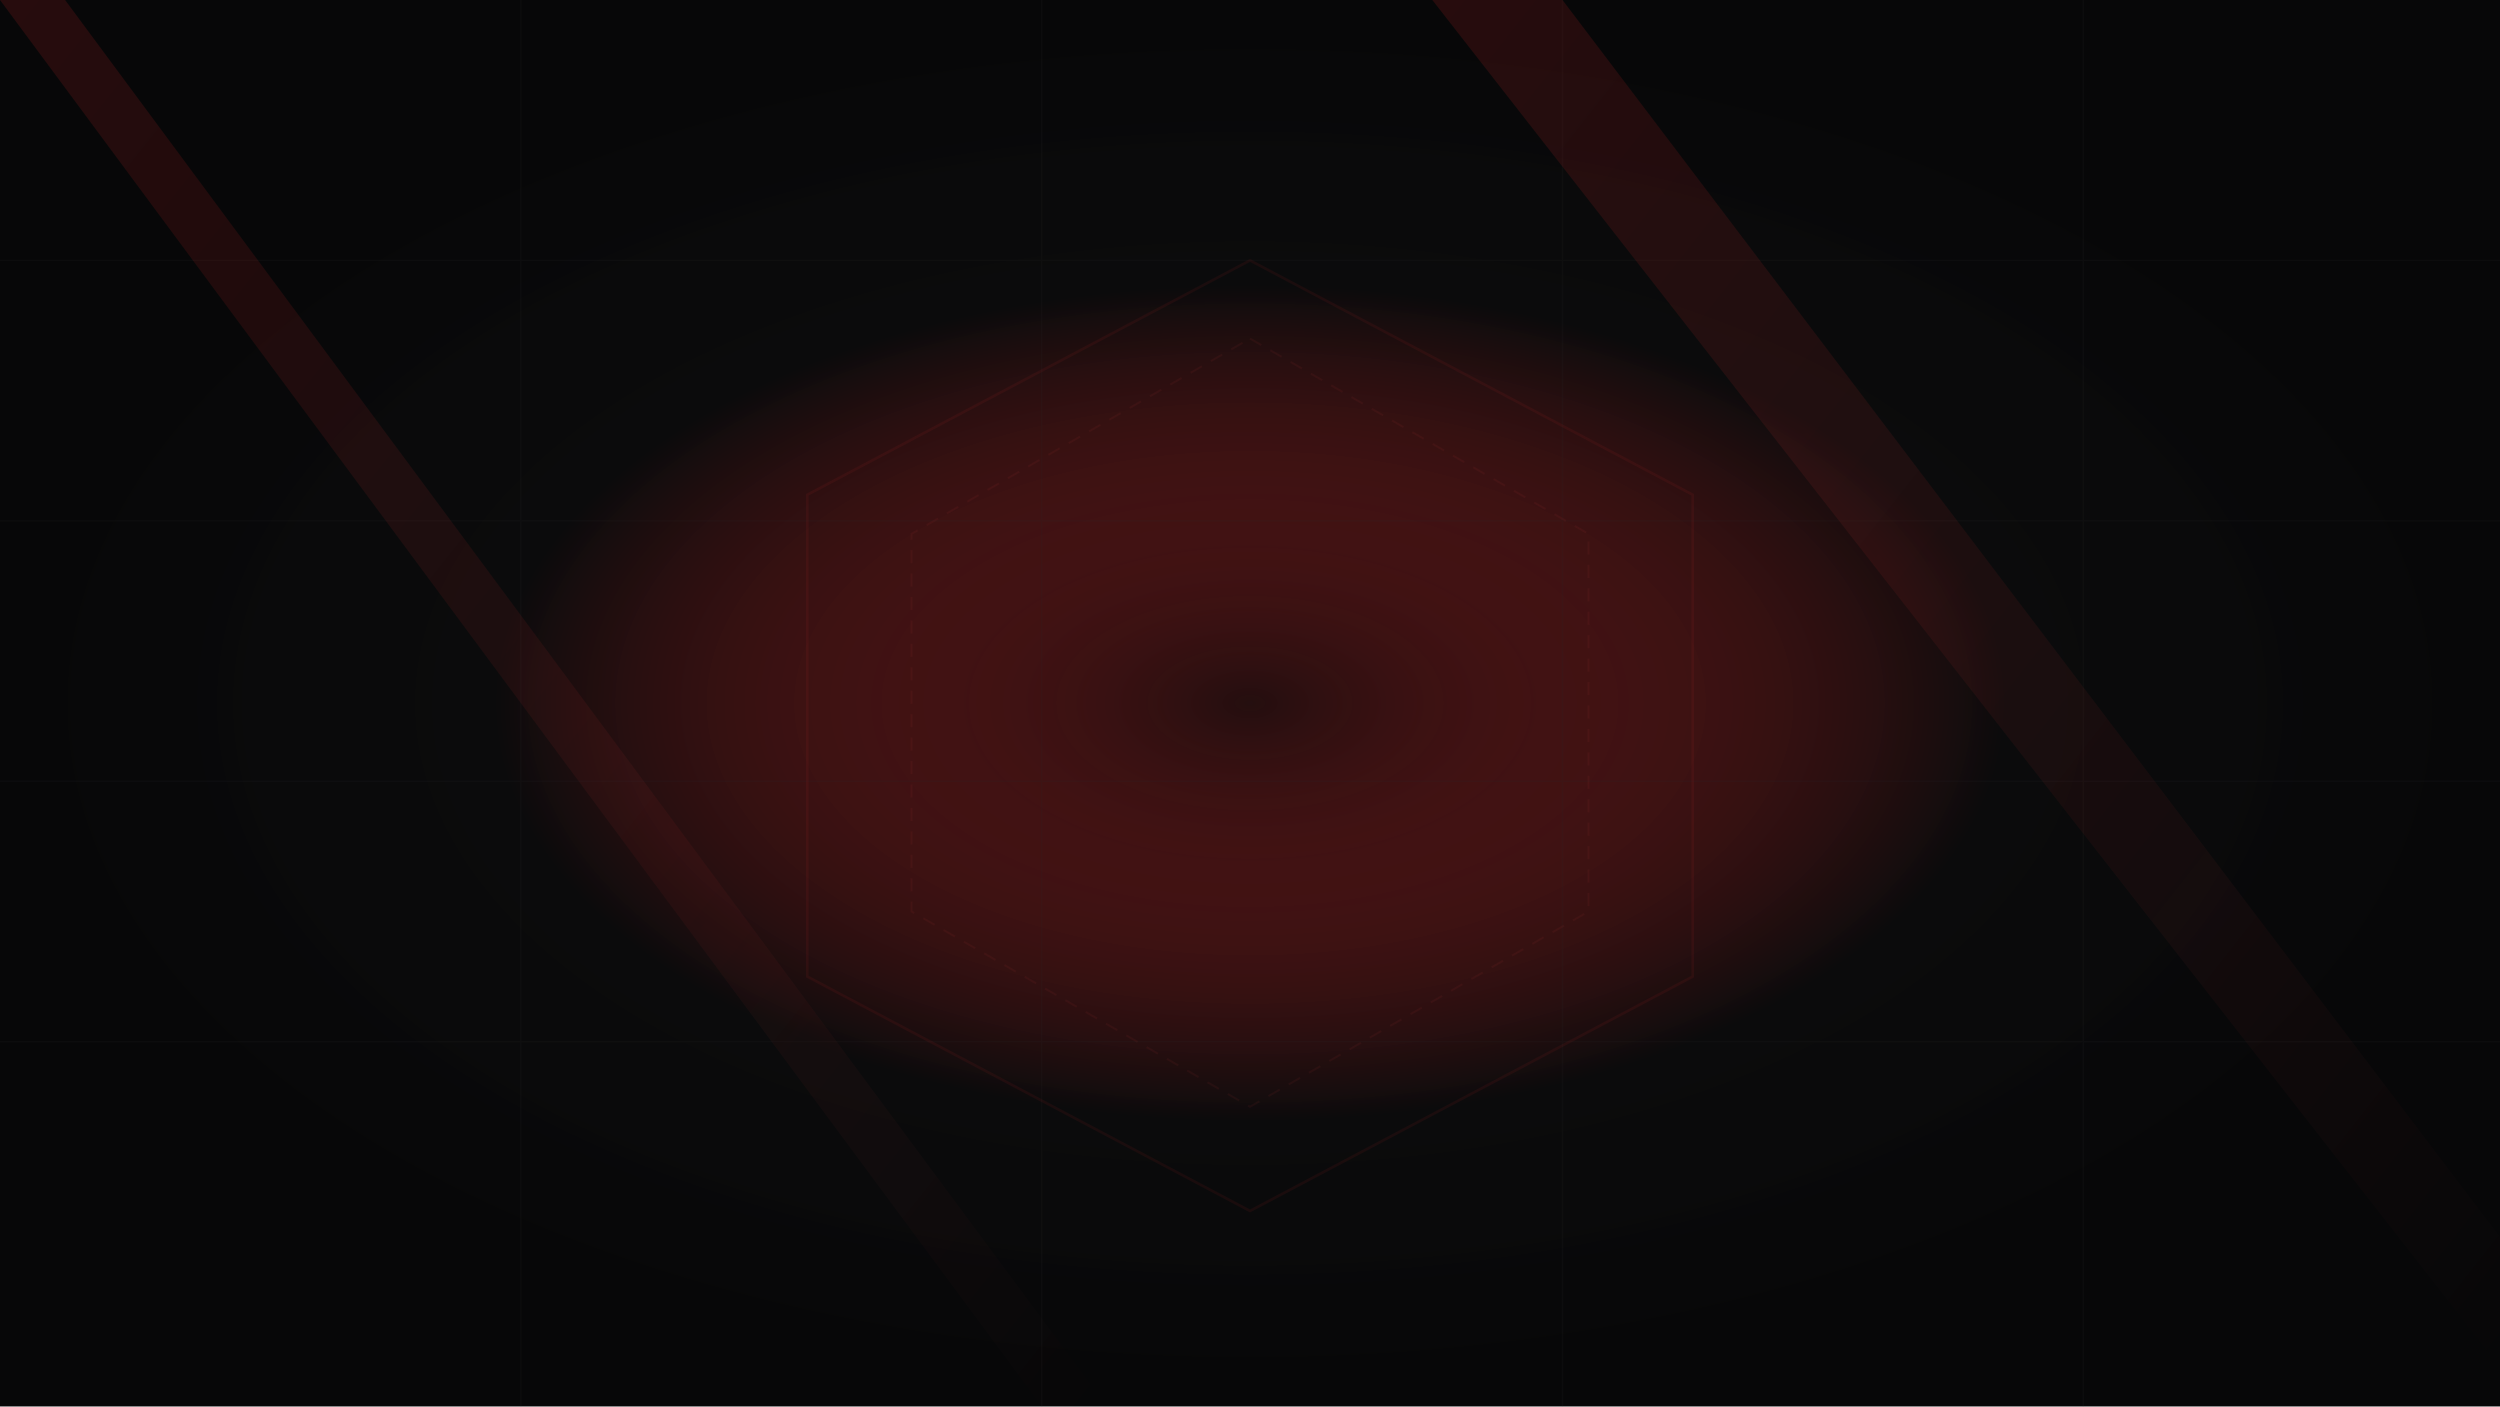
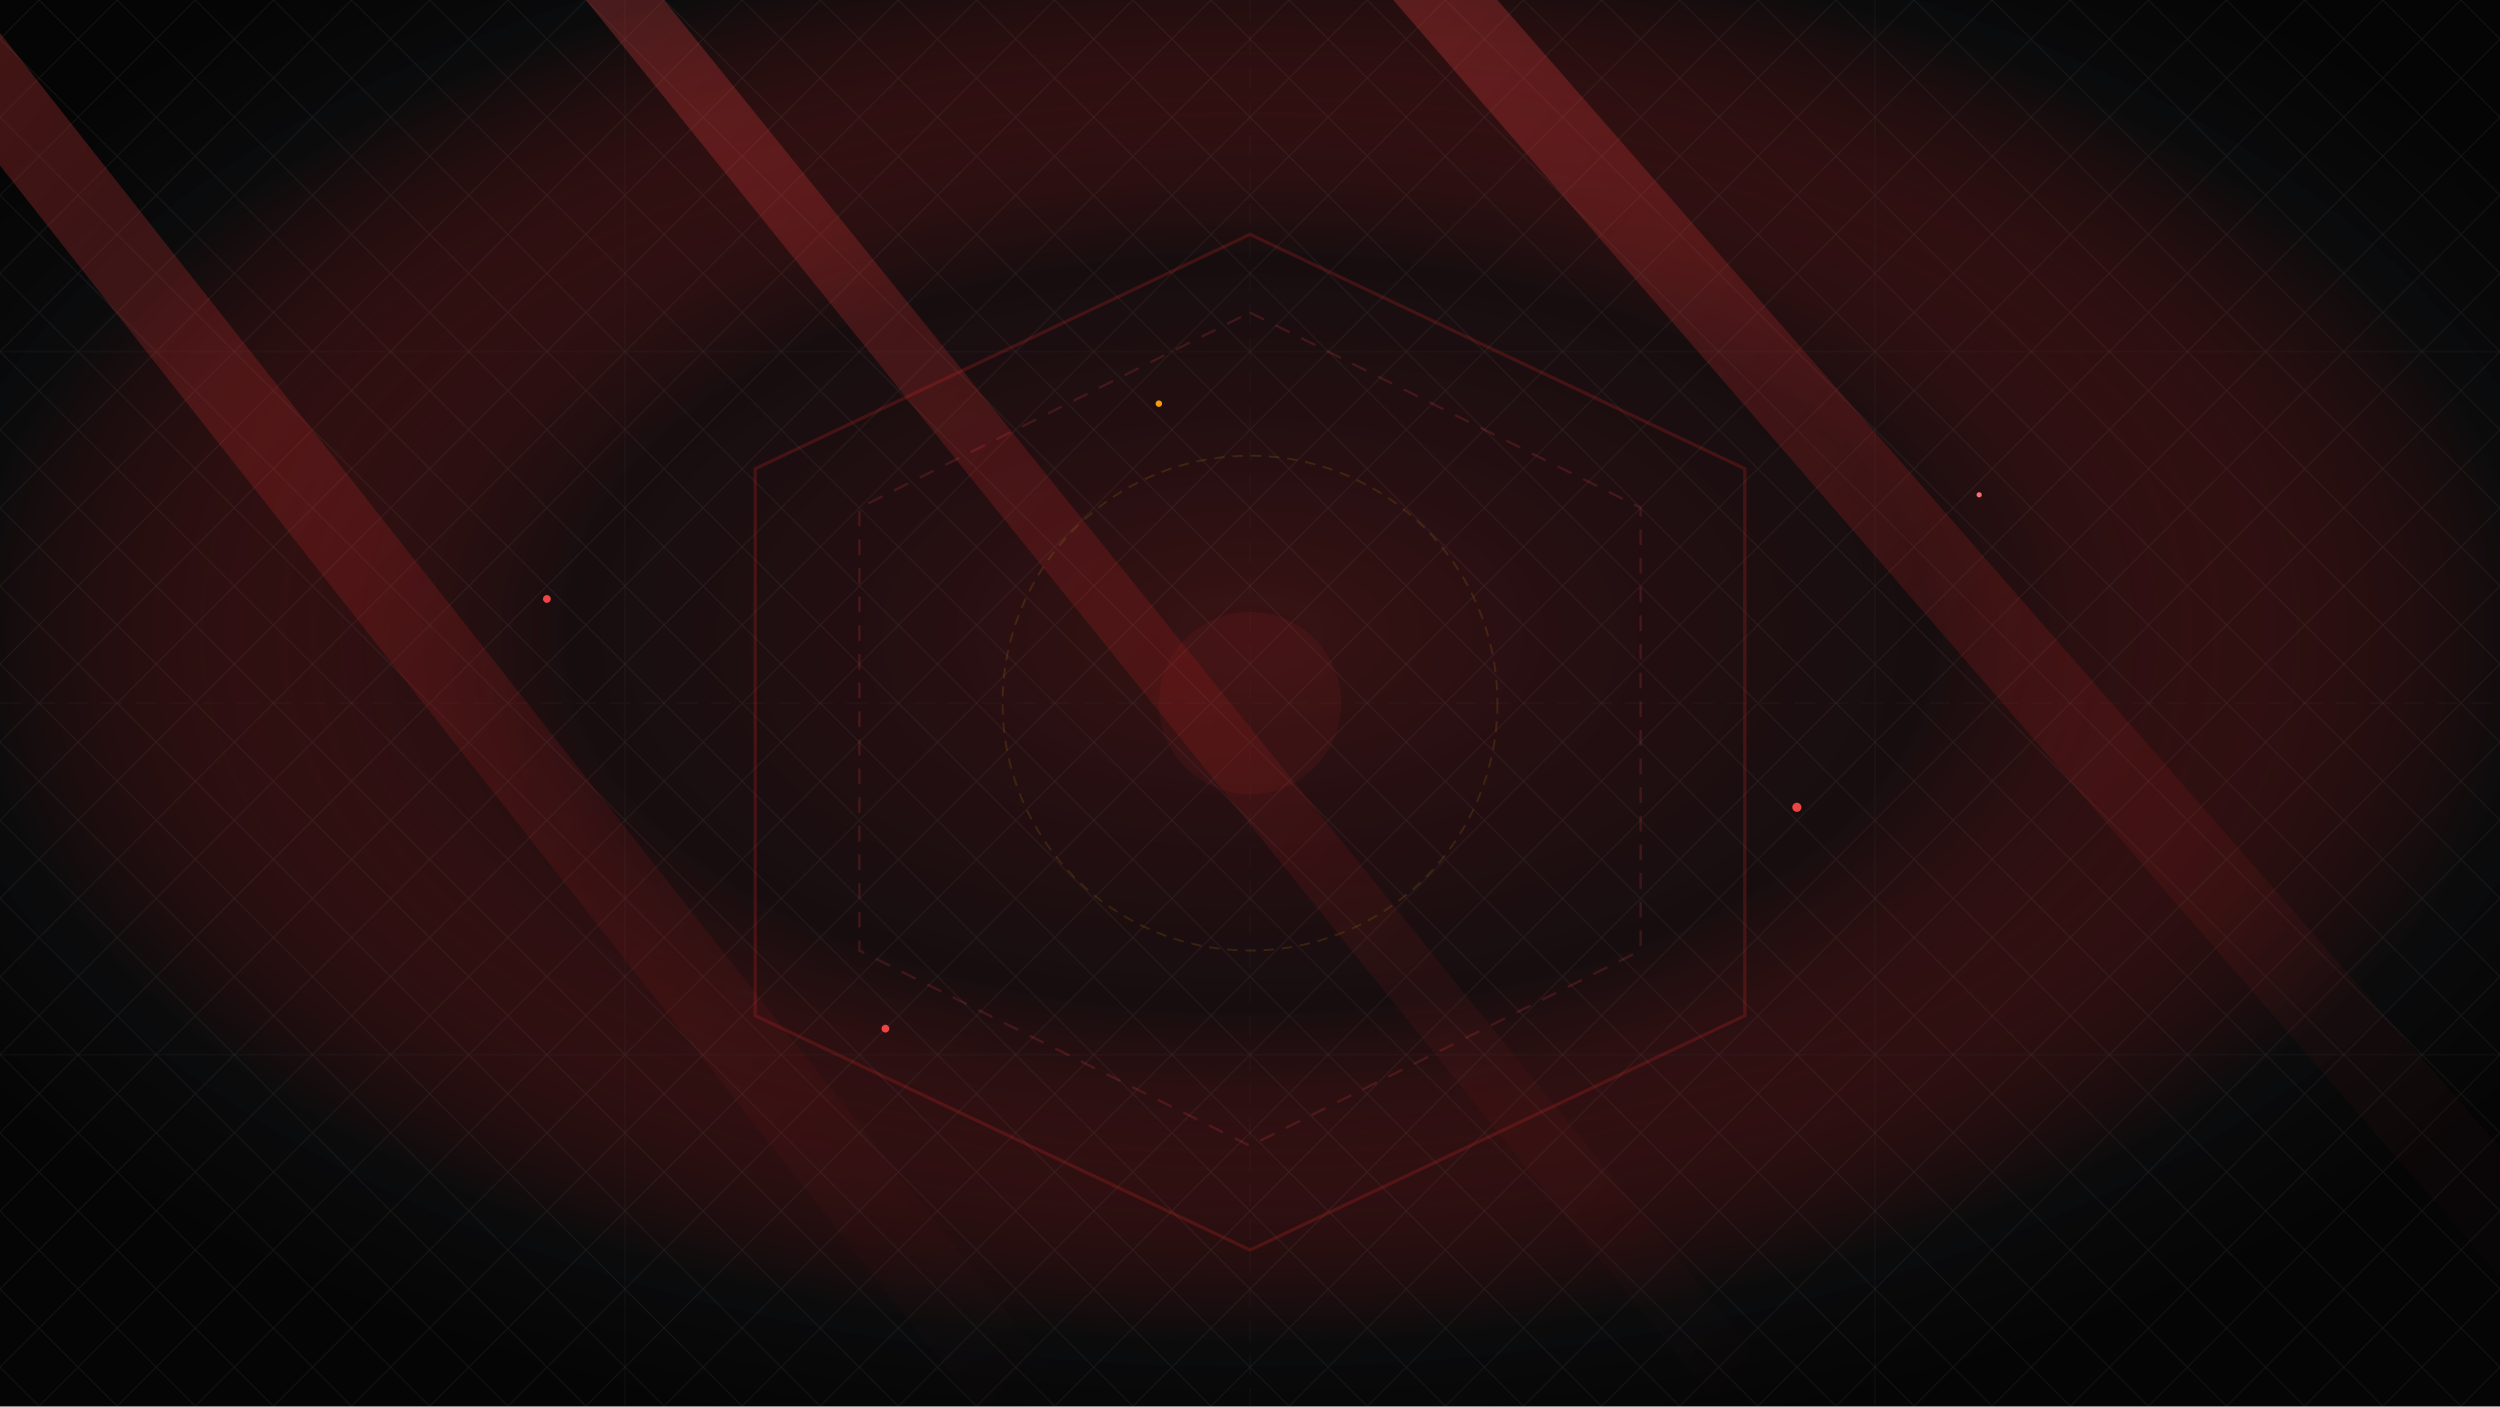
<svg xmlns="http://www.w3.org/2000/svg" viewBox="0 0 1920 1080" width="100%" height="100%">
  <defs>
-     <radialGradient id="gradCenter" cx="50%" cy="50%" r="50%">
-       <stop offset="0%" stop-color="#DC2626" stop-opacity="0.12" />
-       <stop offset="60%" stop-color="#0B0B0C" stop-opacity="0.9" />
-       <stop offset="100%" stop-color="#070708" stop-opacity="1" />
+     <style>
+       @keyframes octagonPulse {
+         0%, 100% {
+           stroke-opacity: 0.12;
+           transform: scale(1);
+           transform-origin: 960px 540px;
+         }
+         50% {
+           stroke-opacity: 0.28;
+           transform: scale(1.03);
+           transform-origin: 960px 540px;
+         }
+       }
+ 
+       @keyframes slashDrift {
+         0% {
+           transform: translateX(-40px) translateY(-20px);
+           opacity: 0.10;
+         }
+         50% {
+           transform: translateX(30px) translateY(15px);
+           opacity: 0.22;
+         }
+         100% {
+           transform: translateX(-40px) translateY(-20px);
+           opacity: 0.10;
+         }
+       }
+ 
+       @keyframes gridBreathe {
+         0%, 100% { opacity: 0.08; }
+         50% { opacity: 0.16; }
+       }
+ 
+       @keyframes sparkFloat {
+         0% { transform: translateY(0px) scale(0.8); opacity: 0.1; }
+         50% { transform: translateY(-40px) scale(1.2); opacity: 0.35; }
+         100% { transform: translateY(-80px) scale(0.9); opacity: 0.1; }
+       }
+ 
+       .pulse-octagon-1 {
+         animation: octagonPulse 8s ease-in-out infinite;
+       }
+       .pulse-octagon-2 {
+         animation: octagonPulse 12s ease-in-out infinite reverse;
+       }
+       .drift-slashes {
+         animation: slashDrift 14s ease-in-out infinite;
+       }
+       .breathe-grid {
+         animation: gridBreathe 10s ease-in-out infinite;
+       }
+       .spark-1 { animation: sparkFloat 6s ease-in-out infinite; }
+       .spark-2 { animation: sparkFloat 8s ease-in-out infinite 2s; }
+       .spark-3 { animation: sparkFloat 7s ease-in-out infinite 4s; }
+     </style>
+     <radialGradient id="arenaSpotlight" cx="50%" cy="45%" r="60%">
+       <stop offset="0%" stop-color="#DC2626" stop-opacity="0.22" />
+       <stop offset="45%" stop-color="#991B1B" stop-opacity="0.08" />
+       <stop offset="85%" stop-color="#0B0B0C" stop-opacity="0.95" />
+       <stop offset="100%" stop-color="#050506" stop-opacity="1" />
    </radialGradient>
-     <linearGradient id="slashGrad" x1="0%" y1="0%" x2="100%" y2="100%">
-       <stop offset="0%" stop-color="#DC2626" stop-opacity="0.15" />
-       <stop offset="100%" stop-color="#EF4444" stop-opacity="0.0" />
+     <linearGradient id="neonSlash" x1="0%" y1="0%" x2="100%" y2="100%">
+       <stop offset="0%" stop-color="#EF4444" stop-opacity="0.28" />
+       <stop offset="50%" stop-color="#DC2626" stop-opacity="0.15" />
+       <stop offset="100%" stop-color="#7F1D1D" stop-opacity="0.0" />
    </linearGradient>
+     <pattern id="cagePattern" width="60" height="60" patternUnits="userSpaceOnUse">
+       <path d="M 30,0 L 60,30 L 30,60 L 0,30 Z" fill="none" stroke="#FFFFFF" stroke-width="0.8" stroke-opacity="0.06" />
+     </pattern>
  </defs>
-   <rect width="1920" height="1080" fill="#0B0B0C" />
-   <rect width="1920" height="1080" fill="url(#gradCenter)" />
-   <g stroke="#27272A" stroke-width="1" opacity="0.15">
-     <line x1="0" y1="200" x2="1920" y2="200" />
-     <line x1="0" y1="400" x2="1920" y2="400" />
-     <line x1="0" y1="600" x2="1920" y2="600" />
-     <line x1="0" y1="800" x2="1920" y2="800" />
-     <line x1="400" y1="0" x2="400" y2="1080" />
-     <line x1="800" y1="0" x2="800" y2="1080" />
-     <line x1="1200" y1="0" x2="1200" y2="1080" />
-     <line x1="1600" y1="0" x2="1600" y2="1080" />
+   <rect width="1920" height="1080" fill="#0B0C0E" />
+   <rect width="1920" height="1080" fill="url(#arenaSpotlight)" />
+   <rect width="1920" height="1080" fill="url(#cagePattern)" class="breathe-grid" />
+   <g stroke="#3F3F46" stroke-width="1.2" opacity="0.12" class="breathe-grid">
+     <line x1="0" y1="270" x2="1920" y2="270" />
+     <line x1="0" y1="540" x2="1920" y2="540" stroke-dasharray="16 10" />
+     <line x1="0" y1="810" x2="1920" y2="810" />
+     <line x1="480" y1="0" x2="480" y2="1080" />
+     <line x1="960" y1="0" x2="960" y2="1080" stroke-dasharray="16 10" />
+     <line x1="1440" y1="0" x2="1440" y2="1080" />
  </g>
-   <path d="M 0,0 L 800,1080 L 850,1080 L 50,0 Z" fill="url(#slashGrad)" />
-   <path d="M 1200,0 L 1920,950 L 1920,1050 L 1100,0 Z" fill="url(#slashGrad)" />
-   <polygon points="960,200 1300,380 1300,750 960,930 620,750 620,380" fill="none" stroke="#DC2626" stroke-width="2" opacity="0.08" />
-   <polygon points="960,260 1220,410 1220,700 960,850 700,700 700,410" fill="none" stroke="#EF4444" stroke-width="1.5" stroke-dasharray="10 8" opacity="0.06" />
+   <g class="drift-slashes">
+     <path d="M -100,0 L 750,1080 L 830,1080 L -20,0 Z" fill="url(#neonSlash)" />
+     <path d="M 450,0 L 1320,1080 L 1380,1080 L 510,0 Z" fill="url(#neonSlash)" />
+     <path d="M 1150,0 L 1980,950 L 1980,1050 L 1070,0 Z" fill="url(#neonSlash)" />
+   </g>
+   <g class="pulse-octagon-1">
+     <polygon points="960,180 1340,360 1340,780 960,960 580,780 580,360" fill="none" stroke="#DC2626" stroke-width="2.5" opacity="0.22" />
+   </g>
+   <g class="pulse-octagon-2">
+     <polygon points="960,240 1260,390 1260,730 960,880 660,730 660,390" fill="none" stroke="#EF4444" stroke-width="1.8" stroke-dasharray="12 10" opacity="0.18" />
+   </g>
+   <circle cx="960" cy="540" r="190" fill="none" stroke="#F59E0B" stroke-width="1.5" stroke-dasharray="8 6" opacity="0.14" class="pulse-octagon-1" />
+   <circle cx="960" cy="540" r="70" fill="#DC2626" fill-opacity="0.08" class="pulse-octagon-2" />
+   <circle cx="420" cy="460" r="3" fill="#EF4444" class="spark-1" />
+   <circle cx="890" cy="310" r="2.5" fill="#F59E0B" class="spark-2" />
+   <circle cx="1380" cy="620" r="3.5" fill="#EF4444" class="spark-3" />
+   <circle cx="1520" cy="380" r="2" fill="#F87171" class="spark-1" />
+   <circle cx="680" cy="790" r="3" fill="#EF4444" class="spark-2" />
</svg>
